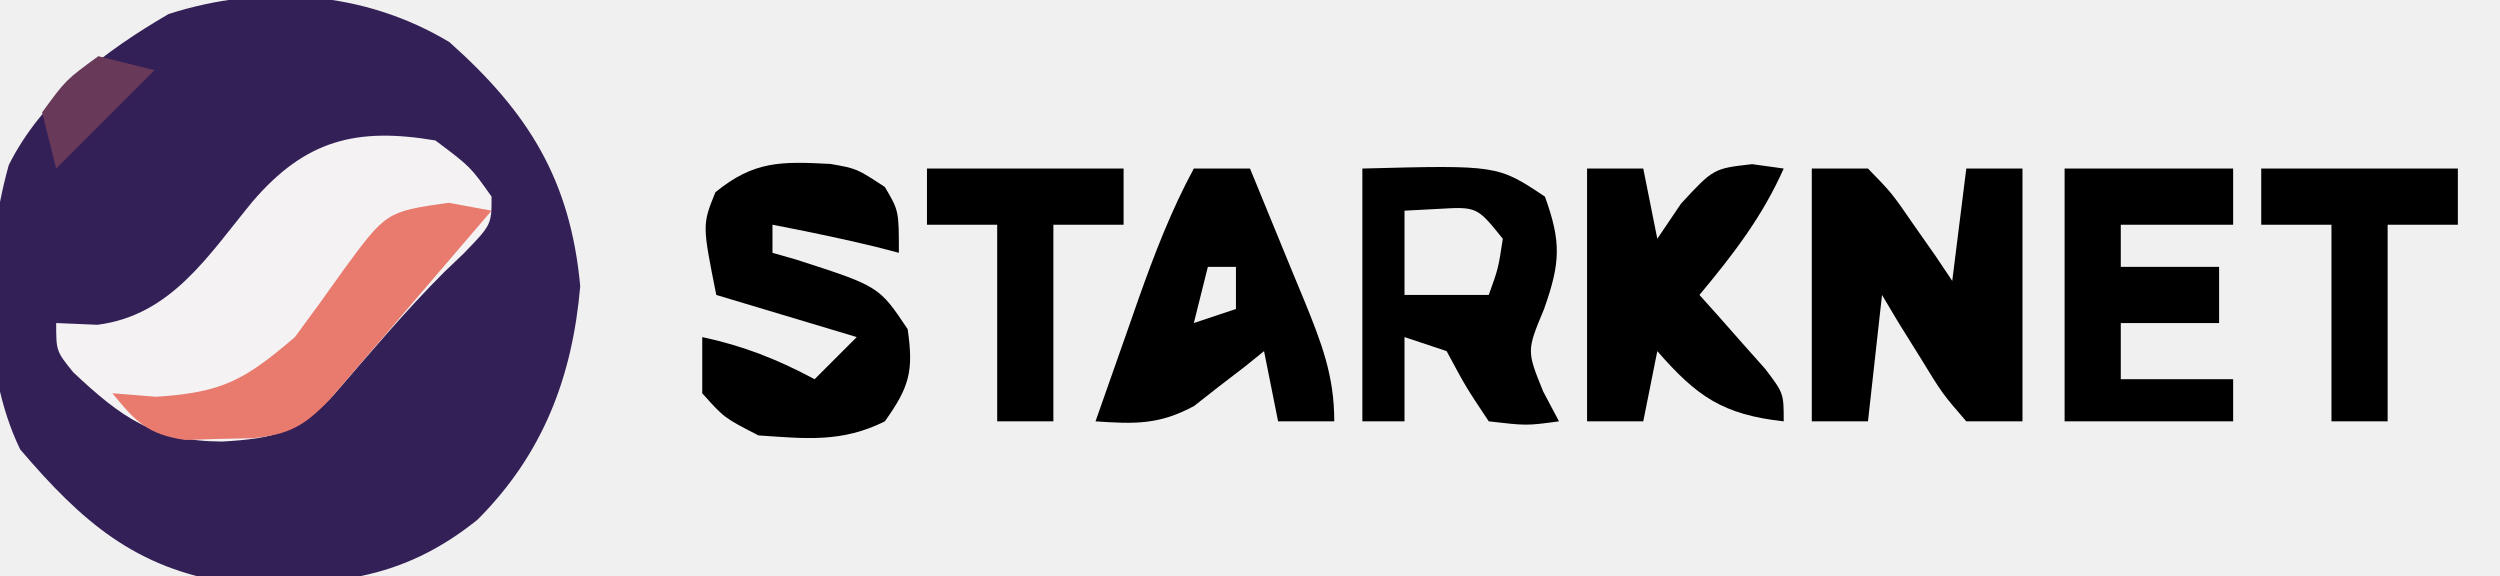
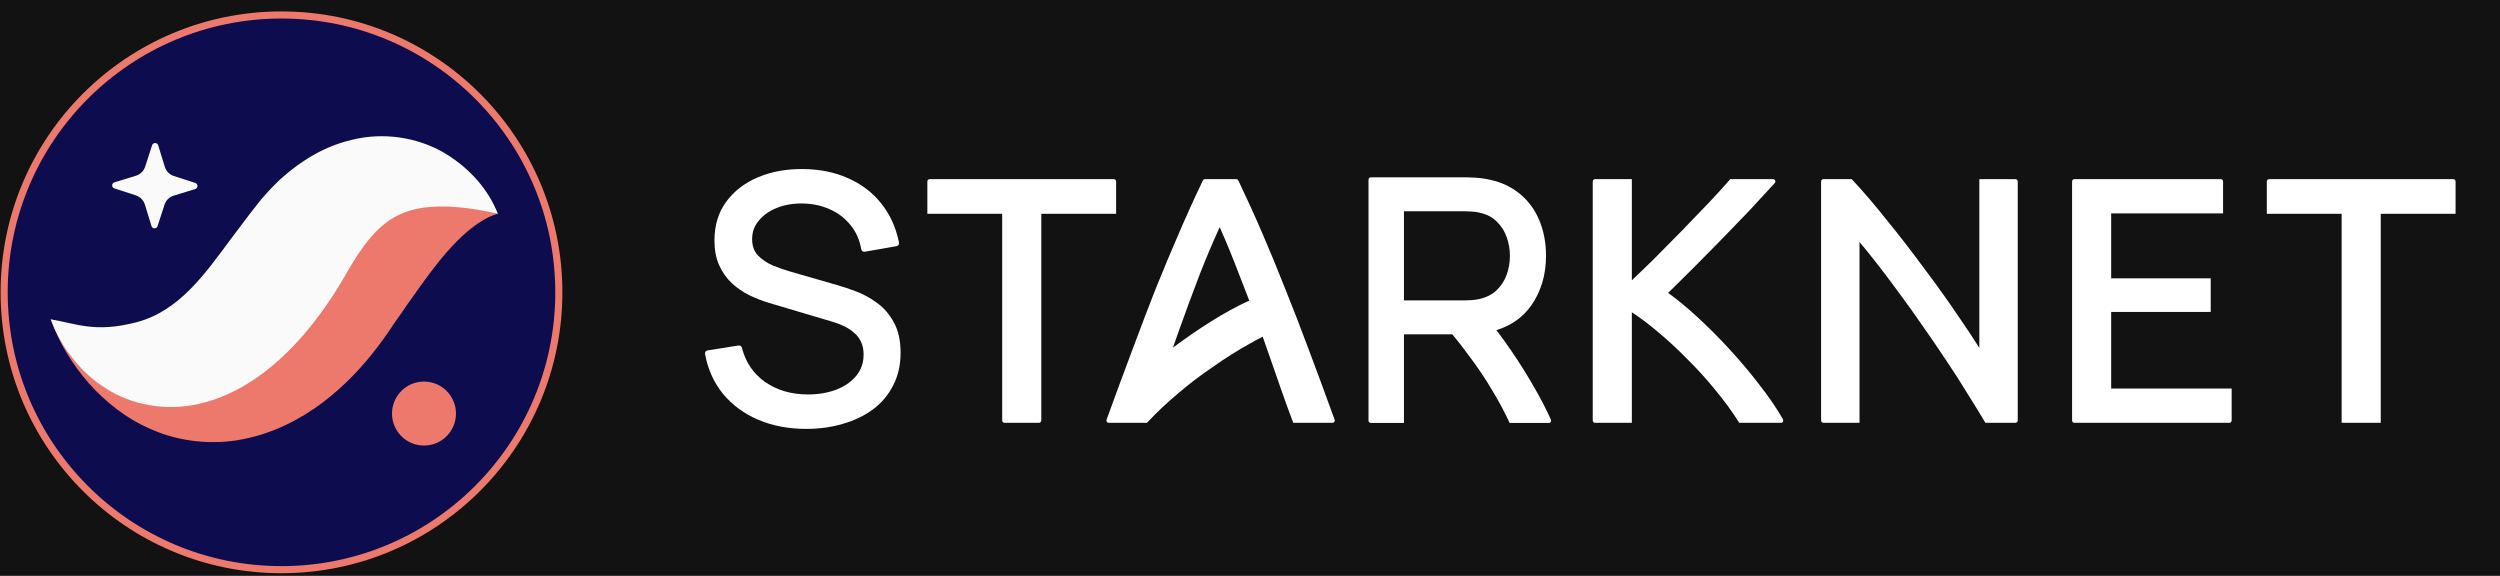
- <svg xmlns="http://www.w3.org/2000/svg" version="1.1" width="178" height="41">
-   <path d="M0 0 C5.627 5.008 8.612 9.809 9.312 17.375 C8.754 23.853 6.655 29.345 2 34 C-3.5 38.424 -8.569 38.727 -15.547 38.512 C-22.367 37.501 -26.2 34.108 -30.562 29 C-33.442 23.055 -33.109 14.991 -31.375 8.75 C-28.994 3.988 -24.518 0.63 -20 -2 C-13.289 -4.159 -6.055 -3.638 0 0 Z " fill="#332056" transform="translate(32,3)" />
-   <path d="M0 0 C2.5 1.875 2.5 1.875 4 4 C4 6 4 6 2 8.062 C1.55 8.492 1.1 8.921 0.637 9.363 C-2.139 12.139 -4.662 15.143 -7.23 18.109 C-9.769 20.821 -11.573 21.232 -15.188 21.438 C-20.018 21.414 -22.341 19.742 -25.785 16.508 C-27 15 -27 15 -27 13 C-26.031 13.041 -25.061 13.082 -24.062 13.125 C-18.805 12.45 -16.198 8.214 -13.016 4.348 C-9.241 -0.049 -5.61 -0.948 0 0 Z " fill="#F4F2F3" transform="translate(31,10)" />
-   <path d="M0 0 C1.32 0 2.64 0 4 0 C5.703 1.75 5.703 1.75 7.25 4 C8.031 5.114 8.031 5.114 8.828 6.25 C9.215 6.827 9.602 7.405 10 8 C10.33 5.36 10.66 2.72 11 0 C12.32 0 13.64 0 15 0 C15 5.94 15 11.88 15 18 C13.68 18 12.36 18 11 18 C9.297 16.031 9.297 16.031 7.75 13.5 C7.229 12.665 6.708 11.829 6.172 10.969 C5.592 9.994 5.592 9.994 5 9 C4.67 11.97 4.34 14.94 4 18 C2.68 18 1.36 18 0 18 C0 12.06 0 6.12 0 0 Z " fill="#000000" transform="translate(129,12)" />
-   <path d="M0 0 C1.875 0.328 1.875 0.328 3.875 1.641 C4.875 3.328 4.875 3.328 4.875 6.328 C4.318 6.184 3.761 6.039 3.188 5.891 C0.761 5.3 -1.674 4.805 -4.125 4.328 C-4.125 4.988 -4.125 5.648 -4.125 6.328 C-3.571 6.487 -3.016 6.645 -2.445 6.809 C3.464 8.712 3.464 8.712 5.5 11.766 C5.938 14.759 5.618 15.888 3.875 18.328 C0.818 19.857 -1.755 19.561 -5.125 19.328 C-7.562 18.078 -7.562 18.078 -9.125 16.328 C-9.125 15.008 -9.125 13.688 -9.125 12.328 C-6.196 12.956 -3.764 13.914 -1.125 15.328 C-0.135 14.338 0.855 13.348 1.875 12.328 C-1.425 11.338 -4.725 10.348 -8.125 9.328 C-9.125 4.328 -9.125 4.328 -8.188 2.016 C-5.431 -0.24 -3.481 -0.179 0 0 Z " fill="#000000" transform="translate(59.125,11.67188)" />
-   <path d="M0 0 C1.32 0 2.64 0 4 0 C4.33 1.65 4.66 3.3 5 5 C5.557 4.175 6.114 3.35 6.688 2.5 C9 0 9 0 11.75 -0.312 C12.864 -0.158 12.864 -0.158 14 0 C12.473 3.436 10.401 6.119 8 9 C8.433 9.482 8.866 9.964 9.312 10.461 C9.869 11.093 10.426 11.724 11 12.375 C11.835 13.315 11.835 13.315 12.688 14.273 C14 16 14 16 14 18 C9.686 17.521 7.834 16.254 5 13 C4.67 14.65 4.34 16.3 4 18 C2.68 18 1.36 18 0 18 C0 12.06 0 6.12 0 0 Z " fill="#000000" transform="translate(113,12)" />
-   <path d="M0 0 C1.32 0 2.64 0 4 0 C5.006 2.435 6.005 4.873 7 7.312 C7.286 8.003 7.572 8.693 7.867 9.404 C9.089 12.415 10 14.719 10 18 C8.68 18 7.36 18 6 18 C5.67 16.35 5.34 14.7 5 13 C4.553 13.361 4.105 13.722 3.645 14.094 C3.04 14.558 2.435 15.022 1.812 15.5 C1.221 15.964 0.629 16.428 0.02 16.906 C-2.463 18.251 -4.218 18.192 -7 18 C-6.211 15.749 -5.419 13.499 -4.625 11.25 C-4.403 10.616 -4.182 9.982 -3.953 9.328 C-2.813 6.108 -1.625 3.008 0 0 Z M1 7 C0.67 8.32 0.34 9.64 0 11 C0.99 10.67 1.98 10.34 3 10 C3 9.01 3 8.02 3 7 C2.34 7 1.68 7 1 7 Z " fill="#000000" transform="translate(85,12)" />
-   <path d="M0 0 C9.625 -0.25 9.625 -0.25 13 2 C14.172 5.244 14.1 6.718 12.938 10 C11.698 12.977 11.698 12.977 12.875 15.875 C13.246 16.576 13.617 17.277 14 18 C11.688 18.312 11.688 18.312 9 18 C7.375 15.562 7.375 15.562 6 13 C5.01 12.67 4.02 12.34 3 12 C3 13.98 3 15.96 3 18 C2.01 18 1.02 18 0 18 C0 12.06 0 6.12 0 0 Z M3 3 C3 4.98 3 6.96 3 9 C4.98 9 6.96 9 9 9 C9.681 7.108 9.681 7.108 10 5 C8.161 2.713 8.161 2.713 5.375 2.875 C4.199 2.937 4.199 2.937 3 3 Z " fill="#000000" transform="translate(97,12)" />
-   <path d="M0 0 C3.96 0 7.92 0 12 0 C12 1.32 12 2.64 12 4 C9.36 4 6.72 4 4 4 C4 4.99 4 5.98 4 7 C6.31 7 8.62 7 11 7 C11 8.32 11 9.64 11 11 C8.69 11 6.38 11 4 11 C4 12.32 4 13.64 4 15 C6.64 15 9.28 15 12 15 C12 15.99 12 16.98 12 18 C8.04 18 4.08 18 0 18 C0 12.06 0 6.12 0 0 Z " fill="#000000" transform="translate(147,12)" />
-   <path d="M0 0 C4.62 0 9.24 0 14 0 C14 1.32 14 2.64 14 4 C12.35 4 10.7 4 9 4 C9 8.62 9 13.24 9 18 C7.68 18 6.36 18 5 18 C5 13.38 5 8.76 5 4 C3.35 4 1.7 4 0 4 C0 2.68 0 1.36 0 0 Z " fill="#000000" transform="translate(161,12)" />
-   <path d="M0 0 C4.62 0 9.24 0 14 0 C14 1.32 14 2.64 14 4 C12.35 4 10.7 4 9 4 C9 8.62 9 13.24 9 18 C7.68 18 6.36 18 5 18 C5 13.38 5 8.76 5 4 C3.35 4 1.7 4 0 4 C0 2.68 0 1.36 0 0 Z " fill="#000000" transform="translate(66,12)" />
-   <path d="M0 0 C1.011 0.186 2.021 0.371 3.062 0.562 C1.066 2.899 -0.934 5.232 -2.938 7.562 C-3.56 8.292 -4.183 9.022 -4.824 9.773 C-5.439 10.488 -6.054 11.202 -6.688 11.938 C-7.26 12.605 -7.832 13.273 -8.422 13.961 C-10.254 15.897 -11.342 16.504 -13.996 16.766 C-14.781 16.781 -15.566 16.797 -16.375 16.812 C-17.157 16.838 -17.94 16.864 -18.746 16.891 C-21.417 16.491 -22.257 15.616 -23.938 13.562 C-22.906 13.645 -21.875 13.727 -20.812 13.812 C-16.092 13.508 -14.524 12.626 -10.938 9.562 C-9.773 7.993 -8.628 6.408 -7.5 4.812 C-4.436 0.634 -4.436 0.634 0 0 Z " fill="#E87A6E" transform="translate(31.9375,14.4375)" />
-   <path d="M0 0 C1.32 0.33 2.64 0.66 4 1 C1.69 3.31 -0.62 5.62 -3 8 C-3.33 6.68 -3.66 5.36 -4 4 C-2.312 1.688 -2.312 1.688 0 0 Z " fill="#69395A" transform="translate(7,4)" />
+ <svg xmlns="http://www.w3.org/2000/svg" height="35" viewBox="0 0 178 41" fill="none">
+   <rect width="100%" height="100%" fill="rgb(18, 18, 18)" />
+   <path d="M0.295 20.813C0.295 31.719 9.135 40.56 20.041 40.56C30.947 40.56 39.789 31.719 39.789 20.813C39.789 9.907 30.947 1.066 20.041 1.066C9.135 1.066 0.295 9.907 0.295 20.813Z" fill="#0C0C4F" stroke="#EC796B" stroke-width="0.506" />
+   <path fill-rule="evenodd" clip-rule="evenodd" d="M11.219 16.101L11.713 14.576C11.813 14.266 12.058 14.024 12.37 13.929L13.902 13.458C14.114 13.393 14.116 13.094 13.906 13.026L12.38 12.532C12.07 12.431 11.829 12.187 11.733 11.875L11.262 10.342C11.197 10.131 10.898 10.129 10.83 10.34L10.336 11.865C10.236 12.175 9.991 12.416 9.68 12.512L8.147 12.983C7.935 13.048 7.932 13.347 8.143 13.415L9.669 13.909C9.979 14.009 10.22 14.254 10.316 14.566L10.787 16.098C10.852 16.31 11.151 16.312 11.219 16.101Z" fill="#FAFAFA" />
+   <path fill-rule="evenodd" clip-rule="evenodd" d="M35.446 15.214C34.814 14.507 33.828 14.109 32.869 13.946C31.903 13.79 30.89 13.804 29.936 13.973C28.005 14.3 26.251 15.099 24.722 16.085C23.928 16.569 23.25 17.129 22.548 17.7C22.21 17.988 21.902 18.295 21.581 18.598L20.704 19.471C19.75 20.467 18.811 21.375 17.902 22.127C16.989 22.876 16.136 23.444 15.295 23.842C14.454 24.241 13.555 24.476 12.383 24.513C11.221 24.554 9.846 24.344 8.376 23.998C6.898 23.654 5.345 23.163 3.611 22.74C4.216 24.419 5.127 25.903 6.298 27.259C7.482 28.592 8.96 29.807 10.859 30.606C12.731 31.423 15.083 31.716 17.282 31.274C19.488 30.849 21.423 29.829 22.987 28.649C24.555 27.456 25.824 26.098 26.894 24.687C27.189 24.297 27.345 24.078 27.559 23.773L28.149 22.898C28.56 22.357 28.933 21.741 29.34 21.205C30.136 20.082 30.921 18.961 31.834 17.927C32.293 17.403 32.777 16.902 33.349 16.42C33.634 16.185 33.942 15.955 34.283 15.748C34.63 15.524 34.996 15.349 35.446 15.214Z" fill="#EC796B" />
+   <path fill-rule="evenodd" clip-rule="evenodd" d="M35.446 15.213C34.767 13.5 33.505 12.059 31.811 10.995C30.128 9.942 27.79 9.405 25.472 9.863C24.328 10.084 23.219 10.511 22.245 11.078C21.277 11.644 20.408 12.324 19.657 13.054C19.282 13.421 18.941 13.803 18.603 14.187L17.726 15.305L16.371 17.105C14.645 19.42 12.785 22.134 9.734 22.938C6.738 23.727 5.439 23.028 3.611 22.739C3.945 23.603 4.359 24.441 4.921 25.178C5.472 25.93 6.122 26.637 6.931 27.243C7.34 27.534 7.772 27.821 8.251 28.064C8.728 28.299 9.243 28.506 9.792 28.662C10.885 28.962 12.115 29.067 13.306 28.906C14.498 28.747 15.637 28.369 16.633 27.867C17.636 27.371 18.509 26.766 19.289 26.127C20.84 24.839 22.046 23.416 23.065 21.978C23.578 21.259 24.043 20.526 24.473 19.793L24.98 18.921C25.134 18.665 25.291 18.409 25.45 18.17C26.092 17.209 26.719 16.439 27.482 15.862C28.233 15.269 29.28 14.831 30.679 14.729C32.072 14.626 33.68 14.816 35.446 15.213Z" fill="#FAFAFA" />
+   <path fill-rule="evenodd" clip-rule="evenodd" d="M27.91 29.445C27.91 30.704 28.93 31.724 30.189 31.724C31.447 31.724 32.466 30.704 32.466 29.445C32.466 28.187 31.447 27.167 30.189 27.167C28.93 27.167 27.91 28.187 27.91 29.445Z" fill="#EC796B" />
+   <path d="M174.837 15.221V12.92C174.837 12.829 174.763 12.755 174.672 12.755H161.563C161.471 12.755 161.397 12.829 161.397 12.92V15.221H166.725V30.105H169.509V15.221H174.837Z" fill="white" />
+   <path d="M147.697 12.755C147.606 12.755 147.532 12.829 147.532 12.92V29.939C147.532 30.03 147.606 30.105 147.697 30.105H158.729C158.82 30.105 158.894 30.03 158.894 29.939V27.663H150.316V22.21H157.403V19.818H150.316V15.196H158.283V12.92C158.283 12.829 158.209 12.755 158.118 12.755H147.697Z" fill="white" />
+   <path d="M141.3 30.003L141.36 30.105H143.498C143.59 30.105 143.663 30.03 143.663 29.939V12.92C143.663 12.829 143.59 12.755 143.498 12.755H140.929V24.77C140.483 24.06 139.965 23.278 139.375 22.425C138.624 21.315 137.816 20.188 136.951 19.046C136.102 17.887 135.237 16.769 134.355 15.691C133.489 14.597 132.671 13.639 131.901 12.82L131.84 12.755H129.827C129.736 12.755 129.662 12.829 129.662 12.92V29.939C129.662 30.03 129.736 30.105 129.827 30.105H132.397V17.233C132.748 17.648 133.122 18.107 133.519 18.612C134.055 19.294 134.607 20.026 135.176 20.806L135.177 20.807L135.177 20.808C135.746 21.571 136.315 22.367 136.884 23.196L136.884 23.197L136.885 23.198C137.471 24.028 138.031 24.849 138.568 25.662L138.568 25.662L138.569 25.663C139.105 26.459 139.6 27.23 140.055 27.977L140.055 27.978L140.056 27.98C140.528 28.728 140.943 29.403 141.3 30.003Z" fill="white" />
+   <path d="M126.3 13.1L126.363 13.031C126.46 12.925 126.384 12.755 126.241 12.755H123.193L123.132 12.826C122.727 13.296 122.224 13.847 121.623 14.481L121.623 14.481C121.037 15.1 120.41 15.751 119.743 16.434C119.076 17.118 118.401 17.801 117.717 18.485C117.17 19.018 116.66 19.51 116.187 19.96V12.755H113.568C113.477 12.755 113.403 12.829 113.403 12.92V29.939C113.403 30.03 113.477 30.105 113.568 30.105H116.187V22.234C116.762 22.61 117.349 23.05 117.949 23.555L117.95 23.556L117.951 23.556C118.678 24.154 119.39 24.809 120.085 25.521L120.087 25.523L120.089 25.524C120.8 26.219 121.471 26.955 122.101 27.731L122.102 27.732L122.103 27.733C122.733 28.492 123.29 29.251 123.774 30.009L123.835 30.105H126.805C126.932 30.105 127.012 29.967 126.948 29.857L126.913 29.795C126.467 29.019 125.908 28.205 125.235 27.352C124.58 26.5 123.875 25.665 123.122 24.846C122.369 24.027 121.599 23.257 120.812 22.536C120.1 21.883 119.419 21.322 118.77 20.855C119.322 20.316 119.907 19.738 120.526 19.119C121.21 18.435 121.895 17.742 122.58 17.04C123.281 16.323 123.95 15.63 124.586 14.961L124.587 14.96L124.588 14.959C125.224 14.275 125.794 13.655 126.3 13.1Z" fill="white" />
+   <path fill-rule="evenodd" clip-rule="evenodd" d="M97.603 12.625C97.511 12.625 97.438 12.699 97.438 12.79V29.95C97.438 30.041 97.511 30.115 97.603 30.115H99.961V23.806H103.407C103.795 24.27 104.173 24.756 104.541 25.263L104.543 25.265L104.544 25.267C105.147 26.057 105.704 26.882 106.216 27.741L106.217 27.742L106.217 27.743C106.68 28.503 107.085 29.254 107.43 29.996L107.486 30.115H110.277C110.397 30.115 110.476 29.992 110.427 29.883C110.106 29.18 109.758 28.491 109.372 27.82C108.846 26.882 108.271 25.953 107.644 25.034C107.286 24.509 106.92 23.999 106.546 23.504C107.588 23.185 108.411 22.61 109.007 21.774L109.008 21.774C109.723 20.763 110.077 19.573 110.077 18.215C110.077 17.282 109.915 16.428 109.587 15.656C109.257 14.873 108.761 14.224 108.1 13.712C107.444 13.197 106.636 12.87 105.683 12.723C105.461 12.682 105.232 12.657 104.995 12.649C104.765 12.633 104.563 12.625 104.392 12.625C103.668 12.625 102.944 12.625 102.221 12.625L102.221 12.625C100.681 12.624 99.142 12.624 97.603 12.625ZM107.506 18.215C107.506 18.666 107.431 19.11 107.28 19.547C107.133 19.967 106.897 20.335 106.572 20.653C106.264 20.954 105.857 21.168 105.342 21.287C105.179 21.324 105.003 21.351 104.814 21.366L104.814 21.366L104.813 21.366C104.628 21.381 104.464 21.389 104.321 21.389H99.961V15.042H104.321C104.464 15.042 104.628 15.05 104.813 15.065L104.818 15.065L104.822 15.066C105.006 15.073 105.176 15.098 105.334 15.141L105.339 15.143L105.344 15.144C105.857 15.255 106.263 15.468 106.57 15.776L106.571 15.777L106.572 15.778C106.897 16.095 107.132 16.467 107.28 16.895L107.28 16.896L107.28 16.896C107.431 17.325 107.506 17.764 107.506 18.215Z" fill="white" />
+   <path fill-rule="evenodd" clip-rule="evenodd" d="M91.245 27.814L91.245 27.815L91.246 27.815C91.491 28.518 91.752 29.236 92.029 29.971L92.08 30.105H94.872C94.987 30.105 95.067 29.991 95.027 29.883C94.418 28.207 93.802 26.534 93.174 24.864C92.603 23.332 92.04 21.88 91.486 20.51C90.947 19.14 90.409 17.835 89.871 16.594C89.33 15.334 88.762 14.086 88.169 12.849C88.142 12.791 88.084 12.755 88.021 12.755H85.793C85.73 12.755 85.672 12.791 85.645 12.849C85.052 14.086 84.484 15.334 83.944 16.594C83.405 17.834 82.859 19.139 82.304 20.509L82.304 20.51L82.303 20.511C81.765 21.881 81.211 23.332 80.64 24.864C80.012 26.533 79.397 28.207 78.787 29.883C78.748 29.991 78.827 30.105 78.942 30.105H81.615L81.615 30.104H81.667L81.728 30.039C82.373 29.346 83.094 28.667 83.891 28.001L83.892 28L83.892 27.999C84.692 27.316 85.527 26.683 86.395 26.099L86.397 26.097L86.399 26.096C87.254 25.492 88.115 24.95 88.981 24.469L88.982 24.469L88.983 24.468C89.295 24.291 89.602 24.125 89.904 23.972L90.488 25.641L90.489 25.642L90.489 25.642C90.749 26.374 91.001 27.098 91.245 27.814ZM88.241 19.584L88.242 19.586L88.243 19.587C88.478 20.182 88.713 20.788 88.948 21.403C88.93 21.411 88.913 21.419 88.894 21.427C88.067 21.804 87.177 22.291 86.226 22.888C85.315 23.459 84.412 24.08 83.516 24.75L83.895 23.666C84.397 22.257 84.899 20.897 85.401 19.586C85.863 18.403 86.343 17.265 86.843 16.172C87.328 17.265 87.794 18.402 88.241 19.584Z" fill="white" />
+   <path d="M79.468 15.221V12.92C79.468 12.829 79.394 12.755 79.302 12.755H66.194C66.102 12.755 66.028 12.829 66.028 12.92V15.221H71.356V29.939C71.356 30.03 71.43 30.105 71.521 30.105H73.975C74.066 30.105 74.14 30.03 74.14 29.939V15.221H79.468Z" fill="white" />
+   <path d="M54 29.893L53.999 29.893C52.99 29.463 52.15 28.849 51.484 28.05L51.483 28.048L51.483 28.048C50.824 27.238 50.395 26.285 50.197 25.191C50.187 25.136 50.199 25.08 50.231 25.035C50.264 24.989 50.313 24.959 50.368 24.95L52.588 24.6C52.693 24.584 52.794 24.649 52.82 24.753C53.09 25.801 53.645 26.615 54.487 27.205C55.342 27.789 56.35 28.085 57.52 28.085C58.278 28.085 58.956 27.968 59.556 27.737C60.164 27.499 60.635 27.164 60.979 26.738C61.318 26.319 61.488 25.822 61.488 25.238C61.488 24.876 61.424 24.58 61.305 24.341L61.302 24.335C61.186 24.081 61.024 23.869 60.815 23.696L60.809 23.691C60.6 23.504 60.359 23.346 60.086 23.217C59.807 23.085 59.516 22.976 59.213 22.891L59.211 22.89L54.781 21.575C54.288 21.427 53.812 21.242 53.351 21.02L53.35 21.019L53.349 21.018C52.881 20.785 52.462 20.496 52.093 20.152L52.092 20.151L52.092 20.151C51.717 19.793 51.421 19.369 51.201 18.879L51.2 18.878C50.977 18.371 50.869 17.783 50.869 17.117C50.869 16.05 51.145 15.129 51.706 14.364L51.706 14.364C52.269 13.599 53.028 13.018 53.976 12.619C54.923 12.22 55.985 12.027 57.159 12.035C58.349 12.044 59.419 12.257 60.366 12.681C61.32 13.095 62.112 13.695 62.737 14.478C63.371 15.262 63.794 16.199 64.009 17.282C64.02 17.337 64.008 17.393 63.977 17.439C63.946 17.485 63.897 17.516 63.842 17.526L61.562 17.924C61.507 17.933 61.452 17.921 61.407 17.889C61.362 17.858 61.332 17.809 61.322 17.755C61.207 17.079 60.952 16.506 60.558 16.03L60.556 16.027C60.167 15.539 59.679 15.165 59.089 14.905L59.087 14.904C58.496 14.635 57.845 14.495 57.131 14.488L57.131 14.488C56.447 14.48 55.835 14.589 55.293 14.81C54.749 15.032 54.325 15.339 54.012 15.726L54.011 15.728C53.703 16.101 53.551 16.529 53.551 17.02C53.551 17.509 53.69 17.886 53.953 18.171C54.238 18.47 54.587 18.711 55.006 18.894C55.449 19.076 55.879 19.226 56.297 19.344L56.298 19.344L59.603 20.297C59.988 20.404 60.428 20.551 60.922 20.737C61.44 20.929 61.938 21.199 62.418 21.547C62.913 21.896 63.318 22.363 63.637 22.942C63.965 23.528 64.122 24.257 64.122 25.118C64.122 25.983 63.947 26.76 63.592 27.444C63.248 28.125 62.764 28.696 62.144 29.157L62.142 29.158C61.526 29.608 60.812 29.948 60.003 30.179C59.194 30.418 58.33 30.537 57.411 30.537C56.157 30.537 55.018 30.324 54 29.893Z" fill="white" />
</svg>
